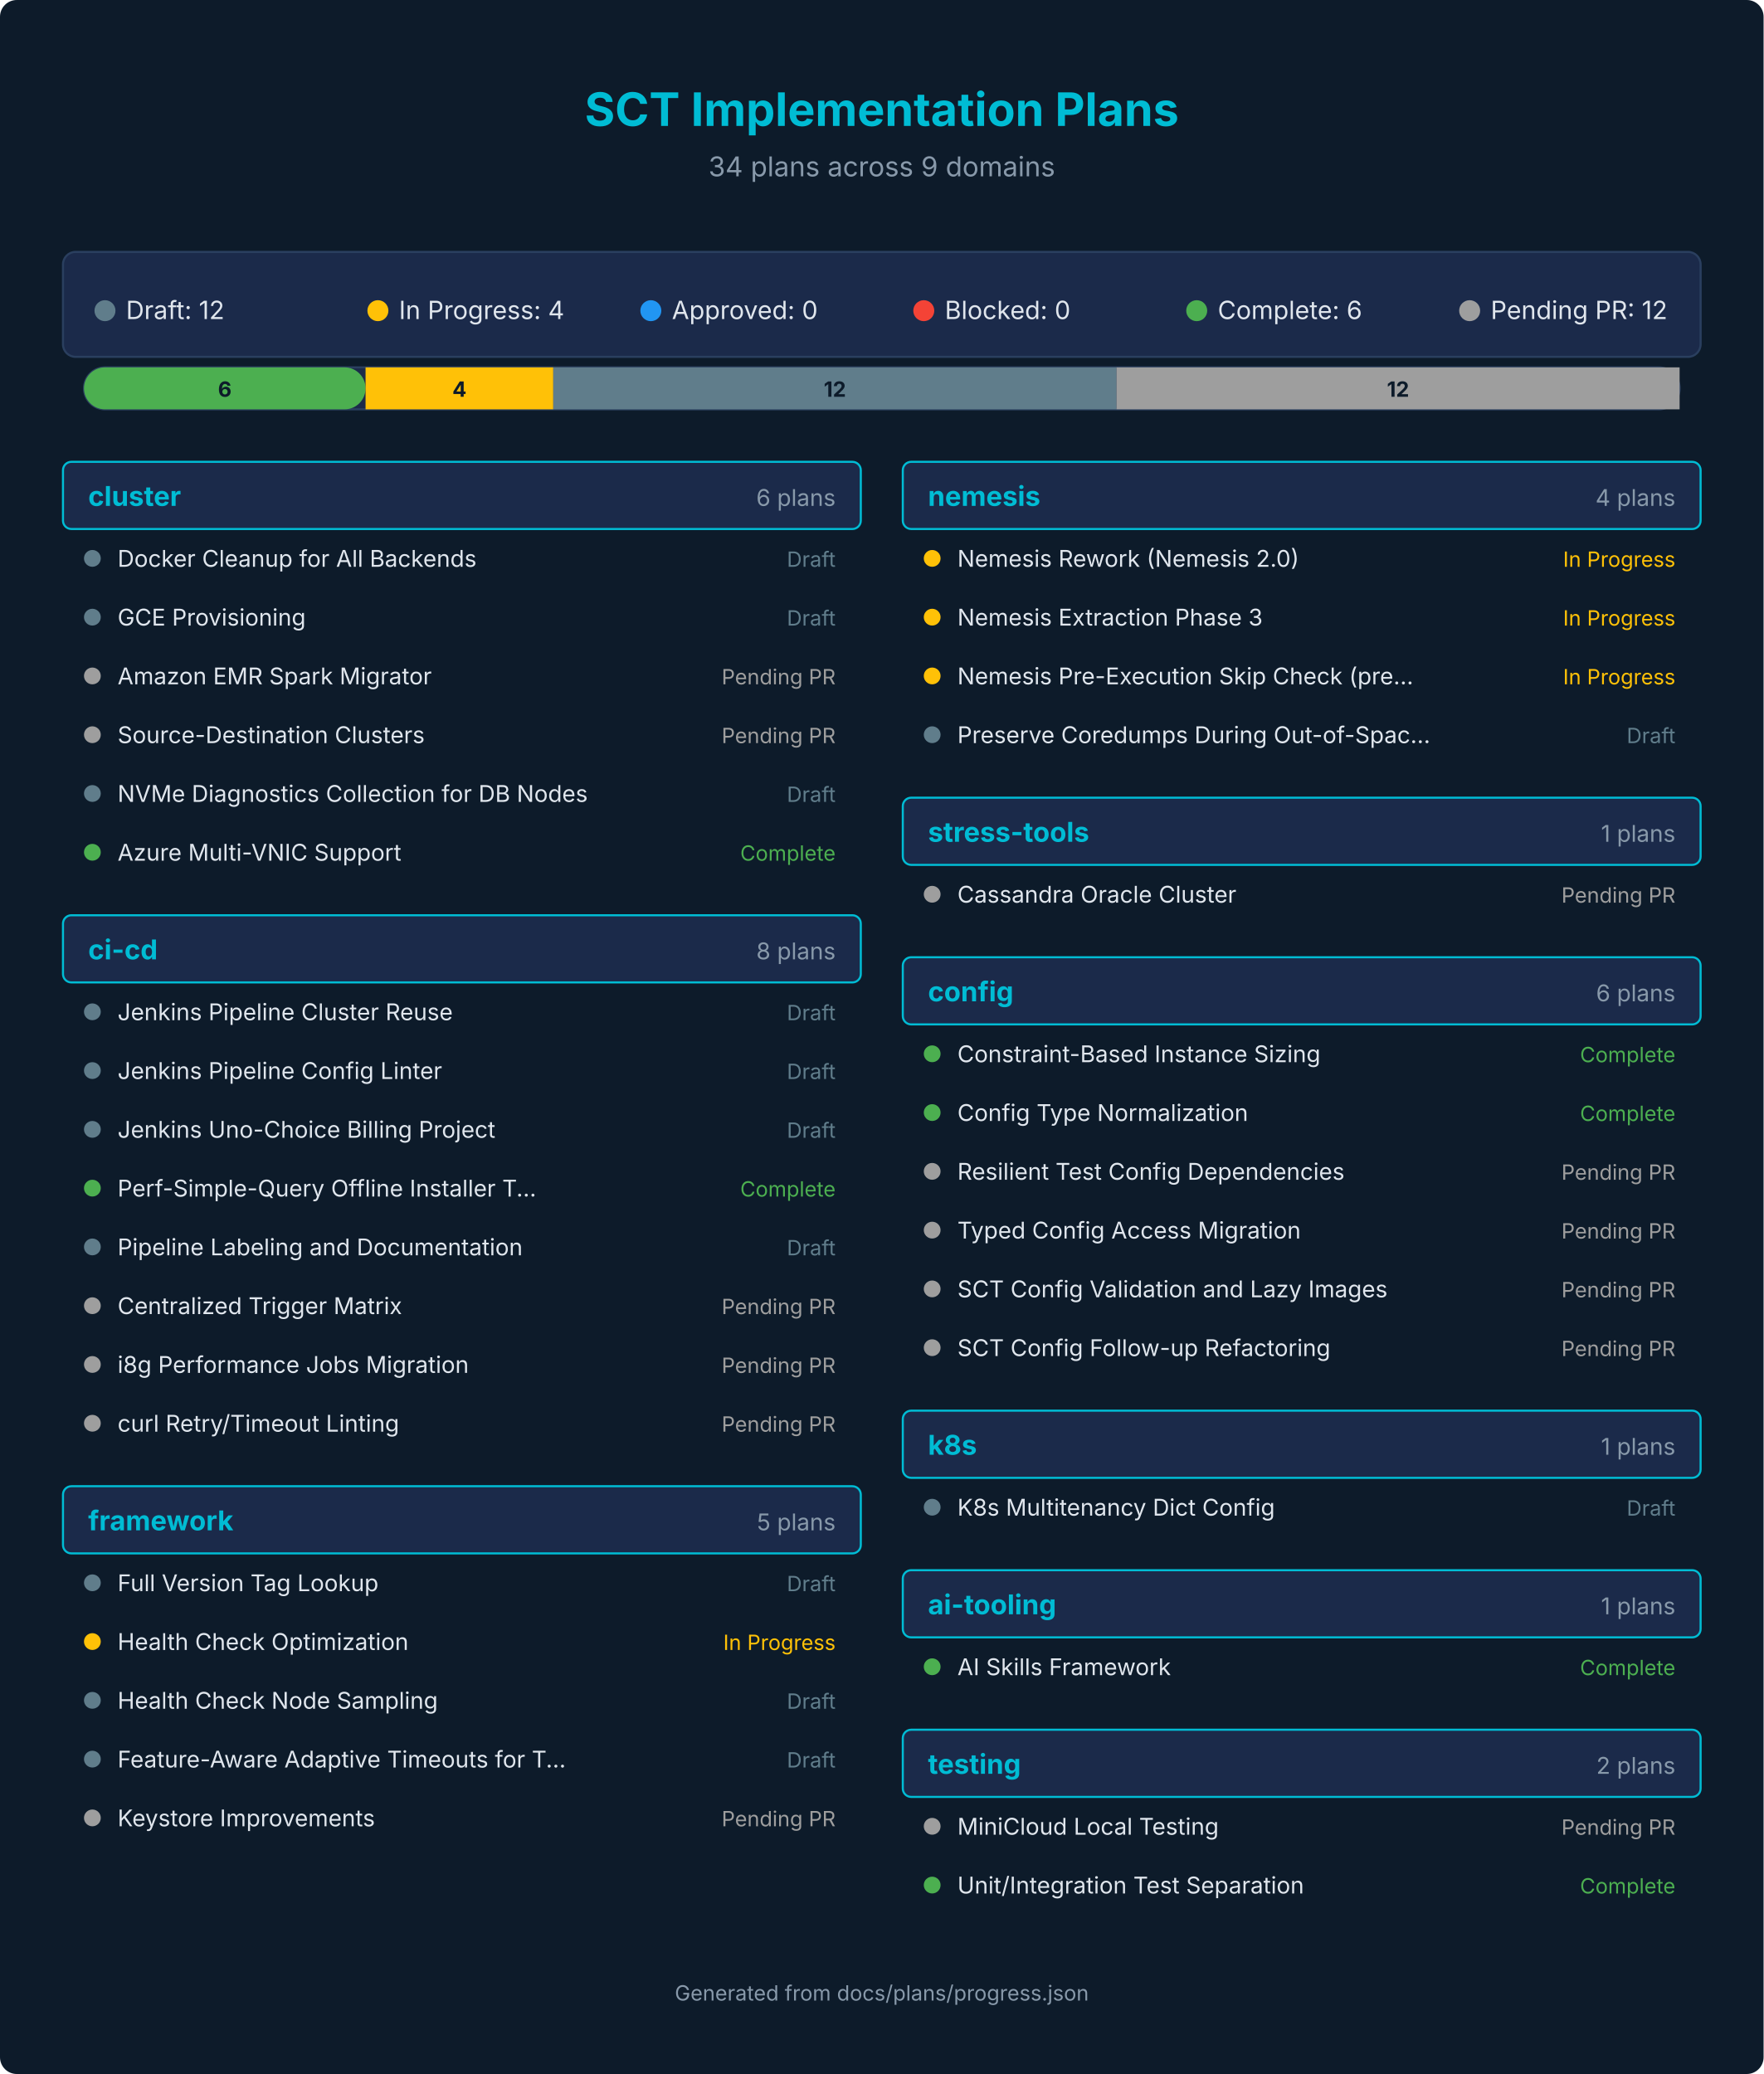
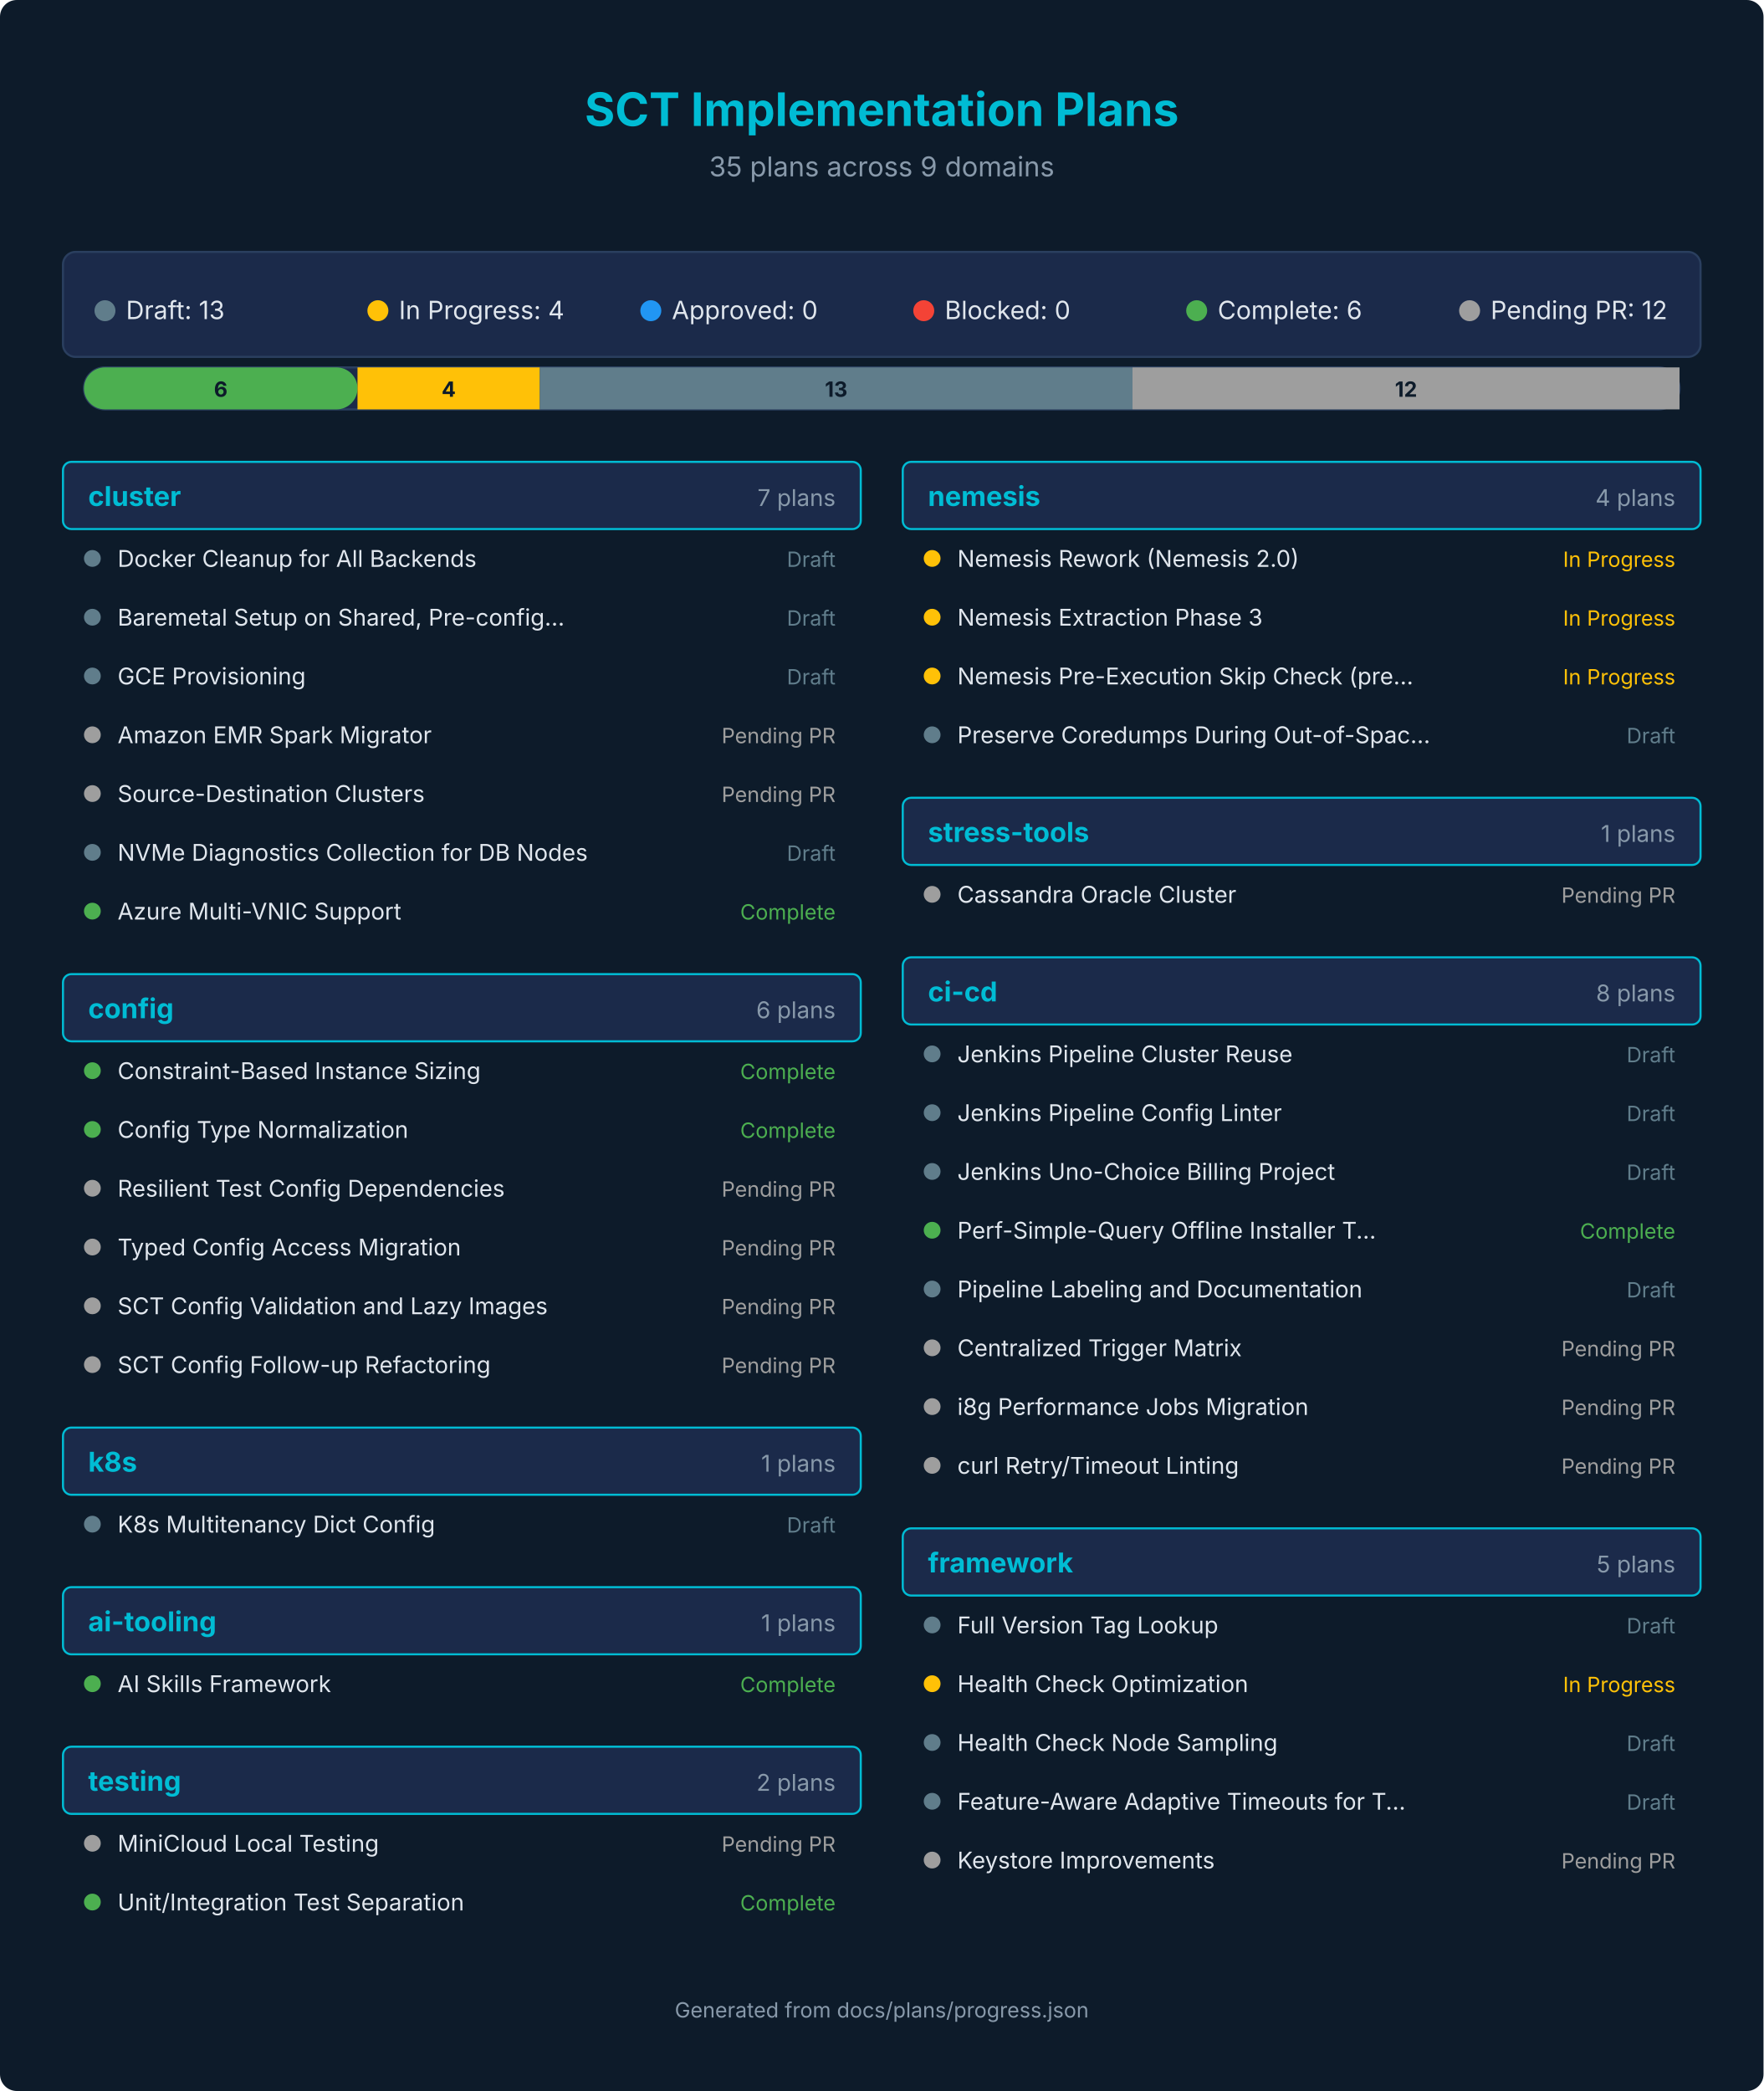
- <svg xmlns="http://www.w3.org/2000/svg" width="840" height="988" viewBox="0 0 840 988">
-   <rect width="840" height="988" fill="#0D1B2A" rx="8" />
+ <svg xmlns="http://www.w3.org/2000/svg" width="840" height="996" viewBox="0 0 840 996">
+   <rect width="840" height="996" fill="#0D1B2A" rx="8" />
  <text x="420" y="60" text-anchor="middle" font-family="system-ui, -apple-system, sans-serif" font-size="22" font-weight="bold" fill="#00BCD4">SCT Implementation Plans</text>
-   <text x="420" y="84" text-anchor="middle" font-family="system-ui, -apple-system, sans-serif" font-size="13" fill="#8899AA">34 plans across 9 domains</text>
+   <text x="420" y="84" text-anchor="middle" font-family="system-ui, -apple-system, sans-serif" font-size="13" fill="#8899AA">35 plans across 9 domains</text>
  <rect x="30" y="120" width="780" height="50" rx="6" fill="#1B2A4A" stroke="#2A3F5F" stroke-width="1" />
  <circle cx="50" cy="148" r="5" fill="#607D8B" />
-   <text x="60" y="152" font-family="system-ui, -apple-system, sans-serif" font-size="12" fill="#E0E6ED">Draft: 12</text>
+   <text x="60" y="152" font-family="system-ui, -apple-system, sans-serif" font-size="12" fill="#E0E6ED">Draft: 13</text>
  <circle cx="180" cy="148" r="5" fill="#FFC107" />
  <text x="190" y="152" font-family="system-ui, -apple-system, sans-serif" font-size="12" fill="#E0E6ED">In Progress: 4</text>
  <circle cx="310" cy="148" r="5" fill="#2196F3" />
  <text x="320" y="152" font-family="system-ui, -apple-system, sans-serif" font-size="12" fill="#E0E6ED">Approved: 0</text>
  <circle cx="440" cy="148" r="5" fill="#F44336" />
  <text x="450" y="152" font-family="system-ui, -apple-system, sans-serif" font-size="12" fill="#E0E6ED">Blocked: 0</text>
  <circle cx="570" cy="148" r="5" fill="#4CAF50" />
  <text x="580" y="152" font-family="system-ui, -apple-system, sans-serif" font-size="12" fill="#E0E6ED">Complete: 6</text>
  <circle cx="700" cy="148" r="5" fill="#9E9E9E" />
  <text x="710" y="152" font-family="system-ui, -apple-system, sans-serif" font-size="12" fill="#E0E6ED">Pending PR: 12</text>
  <rect x="40" y="175" width="760" height="20" rx="10" fill="#1B2A4A" stroke="#2A3F5F" stroke-width="1" />
-   <rect x="40" y="175" width="134.118" height="20" rx="10" fill="#4CAF50" />
-   <text x="107.059" y="189" text-anchor="middle" font-family="system-ui, -apple-system, sans-serif" font-size="10" font-weight="bold" fill="#0D1B2A">6</text>
-   <rect x="174.118" y="175" width="89.412" height="20" rx="0" fill="#FFC107" />
-   <text x="218.824" y="189" text-anchor="middle" font-family="system-ui, -apple-system, sans-serif" font-size="10" font-weight="bold" fill="#0D1B2A">4</text>
-   <rect x="263.529" y="175" width="268.235" height="20" rx="0" fill="#607D8B" />
-   <text x="397.647" y="189" text-anchor="middle" font-family="system-ui, -apple-system, sans-serif" font-size="10" font-weight="bold" fill="#0D1B2A">12</text>
-   <rect x="531.765" y="175" width="268.235" height="20" rx="0" fill="#9E9E9E" />
-   <text x="665.882" y="189" text-anchor="middle" font-family="system-ui, -apple-system, sans-serif" font-size="10" font-weight="bold" fill="#0D1B2A">12</text>
+   <rect x="40" y="175" width="130.286" height="20" rx="10" fill="#4CAF50" />
+   <text x="105.143" y="189" text-anchor="middle" font-family="system-ui, -apple-system, sans-serif" font-size="10" font-weight="bold" fill="#0D1B2A">6</text>
+   <rect x="170.286" y="175" width="86.857" height="20" rx="0" fill="#FFC107" />
+   <text x="213.714" y="189" text-anchor="middle" font-family="system-ui, -apple-system, sans-serif" font-size="10" font-weight="bold" fill="#0D1B2A">4</text>
+   <rect x="257.143" y="175" width="282.286" height="20" rx="0" fill="#607D8B" />
+   <text x="398.286" y="189" text-anchor="middle" font-family="system-ui, -apple-system, sans-serif" font-size="10" font-weight="bold" fill="#0D1B2A">13</text>
+   <rect x="539.429" y="175" width="260.571" height="20" rx="0" fill="#9E9E9E" />
+   <text x="669.714" y="189" text-anchor="middle" font-family="system-ui, -apple-system, sans-serif" font-size="10" font-weight="bold" fill="#0D1B2A">12</text>
  <rect x="30" y="220" width="380" height="32" rx="4" fill="#1B2A4A" stroke="#00BCD4" stroke-width="1" />
  <text x="42" y="241" font-family="system-ui, -apple-system, sans-serif" font-size="13" font-weight="bold" fill="#00BCD4">cluster</text>
-   <text x="398" y="241" text-anchor="end" font-family="system-ui, -apple-system, sans-serif" font-size="11" fill="#8899AA">6 plans</text>
+   <text x="398" y="241" text-anchor="end" font-family="system-ui, -apple-system, sans-serif" font-size="11" fill="#8899AA">7 plans</text>
  <circle cx="44" cy="266" r="4" fill="#607D8B" />
  <text x="56" y="270" font-family="system-ui, -apple-system, sans-serif" font-size="11" fill="#E0E6ED">Docker Cleanup for All Backends</text>
  <text x="398" y="270" text-anchor="end" font-family="system-ui, -apple-system, sans-serif" font-size="10" fill="#607D8B">Draft</text>
  <circle cx="44" cy="294" r="4" fill="#607D8B" />
-   <text x="56" y="298" font-family="system-ui, -apple-system, sans-serif" font-size="11" fill="#E0E6ED">GCE Provisioning</text>
+   <text x="56" y="298" font-family="system-ui, -apple-system, sans-serif" font-size="11" fill="#E0E6ED">Baremetal Setup on Shared, Pre-config...</text>
  <text x="398" y="298" text-anchor="end" font-family="system-ui, -apple-system, sans-serif" font-size="10" fill="#607D8B">Draft</text>
-   <circle cx="44" cy="322" r="4" fill="#9E9E9E" />
-   <text x="56" y="326" font-family="system-ui, -apple-system, sans-serif" font-size="11" fill="#E0E6ED">Amazon EMR Spark Migrator</text>
-   <text x="398" y="326" text-anchor="end" font-family="system-ui, -apple-system, sans-serif" font-size="10" fill="#9E9E9E">Pending PR</text>
+   <circle cx="44" cy="322" r="4" fill="#607D8B" />
+   <text x="56" y="326" font-family="system-ui, -apple-system, sans-serif" font-size="11" fill="#E0E6ED">GCE Provisioning</text>
+   <text x="398" y="326" text-anchor="end" font-family="system-ui, -apple-system, sans-serif" font-size="10" fill="#607D8B">Draft</text>
  <circle cx="44" cy="350" r="4" fill="#9E9E9E" />
-   <text x="56" y="354" font-family="system-ui, -apple-system, sans-serif" font-size="11" fill="#E0E6ED">Source-Destination Clusters</text>
+   <text x="56" y="354" font-family="system-ui, -apple-system, sans-serif" font-size="11" fill="#E0E6ED">Amazon EMR Spark Migrator</text>
  <text x="398" y="354" text-anchor="end" font-family="system-ui, -apple-system, sans-serif" font-size="10" fill="#9E9E9E">Pending PR</text>
-   <circle cx="44" cy="378" r="4" fill="#607D8B" />
-   <text x="56" y="382" font-family="system-ui, -apple-system, sans-serif" font-size="11" fill="#E0E6ED">NVMe Diagnostics Collection for DB Nodes</text>
-   <text x="398" y="382" text-anchor="end" font-family="system-ui, -apple-system, sans-serif" font-size="10" fill="#607D8B">Draft</text>
-   <circle cx="44" cy="406" r="4" fill="#4CAF50" />
-   <text x="56" y="410" font-family="system-ui, -apple-system, sans-serif" font-size="11" fill="#E0E6ED">Azure Multi-VNIC Support</text>
-   <text x="398" y="410" text-anchor="end" font-family="system-ui, -apple-system, sans-serif" font-size="10" fill="#4CAF50">Complete</text>
-   <rect x="30" y="436" width="380" height="32" rx="4" fill="#1B2A4A" stroke="#00BCD4" stroke-width="1" />
-   <text x="42" y="457" font-family="system-ui, -apple-system, sans-serif" font-size="13" font-weight="bold" fill="#00BCD4">ci-cd</text>
-   <text x="398" y="457" text-anchor="end" font-family="system-ui, -apple-system, sans-serif" font-size="11" fill="#8899AA">8 plans</text>
-   <circle cx="44" cy="482" r="4" fill="#607D8B" />
-   <text x="56" y="486" font-family="system-ui, -apple-system, sans-serif" font-size="11" fill="#E0E6ED">Jenkins Pipeline Cluster Reuse</text>
-   <text x="398" y="486" text-anchor="end" font-family="system-ui, -apple-system, sans-serif" font-size="10" fill="#607D8B">Draft</text>
-   <circle cx="44" cy="510" r="4" fill="#607D8B" />
-   <text x="56" y="514" font-family="system-ui, -apple-system, sans-serif" font-size="11" fill="#E0E6ED">Jenkins Pipeline Config Linter</text>
-   <text x="398" y="514" text-anchor="end" font-family="system-ui, -apple-system, sans-serif" font-size="10" fill="#607D8B">Draft</text>
-   <circle cx="44" cy="538" r="4" fill="#607D8B" />
-   <text x="56" y="542" font-family="system-ui, -apple-system, sans-serif" font-size="11" fill="#E0E6ED">Jenkins Uno-Choice Billing Project</text>
-   <text x="398" y="542" text-anchor="end" font-family="system-ui, -apple-system, sans-serif" font-size="10" fill="#607D8B">Draft</text>
-   <circle cx="44" cy="566" r="4" fill="#4CAF50" />
-   <text x="56" y="570" font-family="system-ui, -apple-system, sans-serif" font-size="11" fill="#E0E6ED">Perf-Simple-Query Offline Installer T...</text>
-   <text x="398" y="570" text-anchor="end" font-family="system-ui, -apple-system, sans-serif" font-size="10" fill="#4CAF50">Complete</text>
-   <circle cx="44" cy="594" r="4" fill="#607D8B" />
-   <text x="56" y="598" font-family="system-ui, -apple-system, sans-serif" font-size="11" fill="#E0E6ED">Pipeline Labeling and Documentation</text>
-   <text x="398" y="598" text-anchor="end" font-family="system-ui, -apple-system, sans-serif" font-size="10" fill="#607D8B">Draft</text>
+   <circle cx="44" cy="378" r="4" fill="#9E9E9E" />
+   <text x="56" y="382" font-family="system-ui, -apple-system, sans-serif" font-size="11" fill="#E0E6ED">Source-Destination Clusters</text>
+   <text x="398" y="382" text-anchor="end" font-family="system-ui, -apple-system, sans-serif" font-size="10" fill="#9E9E9E">Pending PR</text>
+   <circle cx="44" cy="406" r="4" fill="#607D8B" />
+   <text x="56" y="410" font-family="system-ui, -apple-system, sans-serif" font-size="11" fill="#E0E6ED">NVMe Diagnostics Collection for DB Nodes</text>
+   <text x="398" y="410" text-anchor="end" font-family="system-ui, -apple-system, sans-serif" font-size="10" fill="#607D8B">Draft</text>
+   <circle cx="44" cy="434" r="4" fill="#4CAF50" />
+   <text x="56" y="438" font-family="system-ui, -apple-system, sans-serif" font-size="11" fill="#E0E6ED">Azure Multi-VNIC Support</text>
+   <text x="398" y="438" text-anchor="end" font-family="system-ui, -apple-system, sans-serif" font-size="10" fill="#4CAF50">Complete</text>
+   <rect x="30" y="464" width="380" height="32" rx="4" fill="#1B2A4A" stroke="#00BCD4" stroke-width="1" />
+   <text x="42" y="485" font-family="system-ui, -apple-system, sans-serif" font-size="13" font-weight="bold" fill="#00BCD4">config</text>
+   <text x="398" y="485" text-anchor="end" font-family="system-ui, -apple-system, sans-serif" font-size="11" fill="#8899AA">6 plans</text>
+   <circle cx="44" cy="510" r="4" fill="#4CAF50" />
+   <text x="56" y="514" font-family="system-ui, -apple-system, sans-serif" font-size="11" fill="#E0E6ED">Constraint-Based Instance Sizing</text>
+   <text x="398" y="514" text-anchor="end" font-family="system-ui, -apple-system, sans-serif" font-size="10" fill="#4CAF50">Complete</text>
+   <circle cx="44" cy="538" r="4" fill="#4CAF50" />
+   <text x="56" y="542" font-family="system-ui, -apple-system, sans-serif" font-size="11" fill="#E0E6ED">Config Type Normalization</text>
+   <text x="398" y="542" text-anchor="end" font-family="system-ui, -apple-system, sans-serif" font-size="10" fill="#4CAF50">Complete</text>
+   <circle cx="44" cy="566" r="4" fill="#9E9E9E" />
+   <text x="56" y="570" font-family="system-ui, -apple-system, sans-serif" font-size="11" fill="#E0E6ED">Resilient Test Config Dependencies</text>
+   <text x="398" y="570" text-anchor="end" font-family="system-ui, -apple-system, sans-serif" font-size="10" fill="#9E9E9E">Pending PR</text>
+   <circle cx="44" cy="594" r="4" fill="#9E9E9E" />
+   <text x="56" y="598" font-family="system-ui, -apple-system, sans-serif" font-size="11" fill="#E0E6ED">Typed Config Access Migration</text>
+   <text x="398" y="598" text-anchor="end" font-family="system-ui, -apple-system, sans-serif" font-size="10" fill="#9E9E9E">Pending PR</text>
  <circle cx="44" cy="622" r="4" fill="#9E9E9E" />
-   <text x="56" y="626" font-family="system-ui, -apple-system, sans-serif" font-size="11" fill="#E0E6ED">Centralized Trigger Matrix</text>
+   <text x="56" y="626" font-family="system-ui, -apple-system, sans-serif" font-size="11" fill="#E0E6ED">SCT Config Validation and Lazy Images</text>
  <text x="398" y="626" text-anchor="end" font-family="system-ui, -apple-system, sans-serif" font-size="10" fill="#9E9E9E">Pending PR</text>
  <circle cx="44" cy="650" r="4" fill="#9E9E9E" />
-   <text x="56" y="654" font-family="system-ui, -apple-system, sans-serif" font-size="11" fill="#E0E6ED">i8g Performance Jobs Migration</text>
+   <text x="56" y="654" font-family="system-ui, -apple-system, sans-serif" font-size="11" fill="#E0E6ED">SCT Config Follow-up Refactoring</text>
  <text x="398" y="654" text-anchor="end" font-family="system-ui, -apple-system, sans-serif" font-size="10" fill="#9E9E9E">Pending PR</text>
-   <circle cx="44" cy="678" r="4" fill="#9E9E9E" />
-   <text x="56" y="682" font-family="system-ui, -apple-system, sans-serif" font-size="11" fill="#E0E6ED">curl Retry/Timeout Linting</text>
-   <text x="398" y="682" text-anchor="end" font-family="system-ui, -apple-system, sans-serif" font-size="10" fill="#9E9E9E">Pending PR</text>
-   <rect x="30" y="708" width="380" height="32" rx="4" fill="#1B2A4A" stroke="#00BCD4" stroke-width="1" />
-   <text x="42" y="729" font-family="system-ui, -apple-system, sans-serif" font-size="13" font-weight="bold" fill="#00BCD4">framework</text>
-   <text x="398" y="729" text-anchor="end" font-family="system-ui, -apple-system, sans-serif" font-size="11" fill="#8899AA">5 plans</text>
-   <circle cx="44" cy="754" r="4" fill="#607D8B" />
-   <text x="56" y="758" font-family="system-ui, -apple-system, sans-serif" font-size="11" fill="#E0E6ED">Full Version Tag Lookup</text>
-   <text x="398" y="758" text-anchor="end" font-family="system-ui, -apple-system, sans-serif" font-size="10" fill="#607D8B">Draft</text>
-   <circle cx="44" cy="782" r="4" fill="#FFC107" />
-   <text x="56" y="786" font-family="system-ui, -apple-system, sans-serif" font-size="11" fill="#E0E6ED">Health Check Optimization</text>
-   <text x="398" y="786" text-anchor="end" font-family="system-ui, -apple-system, sans-serif" font-size="10" fill="#FFC107">In Progress</text>
-   <circle cx="44" cy="810" r="4" fill="#607D8B" />
-   <text x="56" y="814" font-family="system-ui, -apple-system, sans-serif" font-size="11" fill="#E0E6ED">Health Check Node Sampling</text>
-   <text x="398" y="814" text-anchor="end" font-family="system-ui, -apple-system, sans-serif" font-size="10" fill="#607D8B">Draft</text>
-   <circle cx="44" cy="838" r="4" fill="#607D8B" />
-   <text x="56" y="842" font-family="system-ui, -apple-system, sans-serif" font-size="11" fill="#E0E6ED">Feature-Aware Adaptive Timeouts for T...</text>
-   <text x="398" y="842" text-anchor="end" font-family="system-ui, -apple-system, sans-serif" font-size="10" fill="#607D8B">Draft</text>
-   <circle cx="44" cy="866" r="4" fill="#9E9E9E" />
-   <text x="56" y="870" font-family="system-ui, -apple-system, sans-serif" font-size="11" fill="#E0E6ED">Keystore Improvements</text>
-   <text x="398" y="870" text-anchor="end" font-family="system-ui, -apple-system, sans-serif" font-size="10" fill="#9E9E9E">Pending PR</text>
+   <rect x="30" y="680" width="380" height="32" rx="4" fill="#1B2A4A" stroke="#00BCD4" stroke-width="1" />
+   <text x="42" y="701" font-family="system-ui, -apple-system, sans-serif" font-size="13" font-weight="bold" fill="#00BCD4">k8s</text>
+   <text x="398" y="701" text-anchor="end" font-family="system-ui, -apple-system, sans-serif" font-size="11" fill="#8899AA">1 plans</text>
+   <circle cx="44" cy="726" r="4" fill="#607D8B" />
+   <text x="56" y="730" font-family="system-ui, -apple-system, sans-serif" font-size="11" fill="#E0E6ED">K8s Multitenancy Dict Config</text>
+   <text x="398" y="730" text-anchor="end" font-family="system-ui, -apple-system, sans-serif" font-size="10" fill="#607D8B">Draft</text>
+   <rect x="30" y="756" width="380" height="32" rx="4" fill="#1B2A4A" stroke="#00BCD4" stroke-width="1" />
+   <text x="42" y="777" font-family="system-ui, -apple-system, sans-serif" font-size="13" font-weight="bold" fill="#00BCD4">ai-tooling</text>
+   <text x="398" y="777" text-anchor="end" font-family="system-ui, -apple-system, sans-serif" font-size="11" fill="#8899AA">1 plans</text>
+   <circle cx="44" cy="802" r="4" fill="#4CAF50" />
+   <text x="56" y="806" font-family="system-ui, -apple-system, sans-serif" font-size="11" fill="#E0E6ED">AI Skills Framework</text>
+   <text x="398" y="806" text-anchor="end" font-family="system-ui, -apple-system, sans-serif" font-size="10" fill="#4CAF50">Complete</text>
+   <rect x="30" y="832" width="380" height="32" rx="4" fill="#1B2A4A" stroke="#00BCD4" stroke-width="1" />
+   <text x="42" y="853" font-family="system-ui, -apple-system, sans-serif" font-size="13" font-weight="bold" fill="#00BCD4">testing</text>
+   <text x="398" y="853" text-anchor="end" font-family="system-ui, -apple-system, sans-serif" font-size="11" fill="#8899AA">2 plans</text>
+   <circle cx="44" cy="878" r="4" fill="#9E9E9E" />
+   <text x="56" y="882" font-family="system-ui, -apple-system, sans-serif" font-size="11" fill="#E0E6ED">MiniCloud Local Testing</text>
+   <text x="398" y="882" text-anchor="end" font-family="system-ui, -apple-system, sans-serif" font-size="10" fill="#9E9E9E">Pending PR</text>
+   <circle cx="44" cy="906" r="4" fill="#4CAF50" />
+   <text x="56" y="910" font-family="system-ui, -apple-system, sans-serif" font-size="11" fill="#E0E6ED">Unit/Integration Test Separation</text>
+   <text x="398" y="910" text-anchor="end" font-family="system-ui, -apple-system, sans-serif" font-size="10" fill="#4CAF50">Complete</text>
  <rect x="430" y="220" width="380" height="32" rx="4" fill="#1B2A4A" stroke="#00BCD4" stroke-width="1" />
  <text x="442" y="241" font-family="system-ui, -apple-system, sans-serif" font-size="13" font-weight="bold" fill="#00BCD4">nemesis</text>
  <text x="798" y="241" text-anchor="end" font-family="system-ui, -apple-system, sans-serif" font-size="11" fill="#8899AA">4 plans</text>
  <circle cx="444" cy="266" r="4" fill="#FFC107" />
  <text x="456" y="270" font-family="system-ui, -apple-system, sans-serif" font-size="11" fill="#E0E6ED">Nemesis Rework (Nemesis 2.0)</text>
  <text x="798" y="270" text-anchor="end" font-family="system-ui, -apple-system, sans-serif" font-size="10" fill="#FFC107">In Progress</text>
  <circle cx="444" cy="294" r="4" fill="#FFC107" />
  <text x="456" y="298" font-family="system-ui, -apple-system, sans-serif" font-size="11" fill="#E0E6ED">Nemesis Extraction Phase 3</text>
  <text x="798" y="298" text-anchor="end" font-family="system-ui, -apple-system, sans-serif" font-size="10" fill="#FFC107">In Progress</text>
  <circle cx="444" cy="322" r="4" fill="#FFC107" />
  <text x="456" y="326" font-family="system-ui, -apple-system, sans-serif" font-size="11" fill="#E0E6ED">Nemesis Pre-Execution Skip Check (pre...</text>
  <text x="798" y="326" text-anchor="end" font-family="system-ui, -apple-system, sans-serif" font-size="10" fill="#FFC107">In Progress</text>
  <circle cx="444" cy="350" r="4" fill="#607D8B" />
  <text x="456" y="354" font-family="system-ui, -apple-system, sans-serif" font-size="11" fill="#E0E6ED">Preserve Coredumps During Out-of-Spac...</text>
  <text x="798" y="354" text-anchor="end" font-family="system-ui, -apple-system, sans-serif" font-size="10" fill="#607D8B">Draft</text>
  <rect x="430" y="380" width="380" height="32" rx="4" fill="#1B2A4A" stroke="#00BCD4" stroke-width="1" />
  <text x="442" y="401" font-family="system-ui, -apple-system, sans-serif" font-size="13" font-weight="bold" fill="#00BCD4">stress-tools</text>
  <text x="798" y="401" text-anchor="end" font-family="system-ui, -apple-system, sans-serif" font-size="11" fill="#8899AA">1 plans</text>
  <circle cx="444" cy="426" r="4" fill="#9E9E9E" />
  <text x="456" y="430" font-family="system-ui, -apple-system, sans-serif" font-size="11" fill="#E0E6ED">Cassandra Oracle Cluster</text>
  <text x="798" y="430" text-anchor="end" font-family="system-ui, -apple-system, sans-serif" font-size="10" fill="#9E9E9E">Pending PR</text>
  <rect x="430" y="456" width="380" height="32" rx="4" fill="#1B2A4A" stroke="#00BCD4" stroke-width="1" />
-   <text x="442" y="477" font-family="system-ui, -apple-system, sans-serif" font-size="13" font-weight="bold" fill="#00BCD4">config</text>
-   <text x="798" y="477" text-anchor="end" font-family="system-ui, -apple-system, sans-serif" font-size="11" fill="#8899AA">6 plans</text>
-   <circle cx="444" cy="502" r="4" fill="#4CAF50" />
-   <text x="456" y="506" font-family="system-ui, -apple-system, sans-serif" font-size="11" fill="#E0E6ED">Constraint-Based Instance Sizing</text>
-   <text x="798" y="506" text-anchor="end" font-family="system-ui, -apple-system, sans-serif" font-size="10" fill="#4CAF50">Complete</text>
-   <circle cx="444" cy="530" r="4" fill="#4CAF50" />
-   <text x="456" y="534" font-family="system-ui, -apple-system, sans-serif" font-size="11" fill="#E0E6ED">Config Type Normalization</text>
-   <text x="798" y="534" text-anchor="end" font-family="system-ui, -apple-system, sans-serif" font-size="10" fill="#4CAF50">Complete</text>
-   <circle cx="444" cy="558" r="4" fill="#9E9E9E" />
-   <text x="456" y="562" font-family="system-ui, -apple-system, sans-serif" font-size="11" fill="#E0E6ED">Resilient Test Config Dependencies</text>
-   <text x="798" y="562" text-anchor="end" font-family="system-ui, -apple-system, sans-serif" font-size="10" fill="#9E9E9E">Pending PR</text>
-   <circle cx="444" cy="586" r="4" fill="#9E9E9E" />
-   <text x="456" y="590" font-family="system-ui, -apple-system, sans-serif" font-size="11" fill="#E0E6ED">Typed Config Access Migration</text>
-   <text x="798" y="590" text-anchor="end" font-family="system-ui, -apple-system, sans-serif" font-size="10" fill="#9E9E9E">Pending PR</text>
-   <circle cx="444" cy="614" r="4" fill="#9E9E9E" />
-   <text x="456" y="618" font-family="system-ui, -apple-system, sans-serif" font-size="11" fill="#E0E6ED">SCT Config Validation and Lazy Images</text>
-   <text x="798" y="618" text-anchor="end" font-family="system-ui, -apple-system, sans-serif" font-size="10" fill="#9E9E9E">Pending PR</text>
+   <text x="442" y="477" font-family="system-ui, -apple-system, sans-serif" font-size="13" font-weight="bold" fill="#00BCD4">ci-cd</text>
+   <text x="798" y="477" text-anchor="end" font-family="system-ui, -apple-system, sans-serif" font-size="11" fill="#8899AA">8 plans</text>
+   <circle cx="444" cy="502" r="4" fill="#607D8B" />
+   <text x="456" y="506" font-family="system-ui, -apple-system, sans-serif" font-size="11" fill="#E0E6ED">Jenkins Pipeline Cluster Reuse</text>
+   <text x="798" y="506" text-anchor="end" font-family="system-ui, -apple-system, sans-serif" font-size="10" fill="#607D8B">Draft</text>
+   <circle cx="444" cy="530" r="4" fill="#607D8B" />
+   <text x="456" y="534" font-family="system-ui, -apple-system, sans-serif" font-size="11" fill="#E0E6ED">Jenkins Pipeline Config Linter</text>
+   <text x="798" y="534" text-anchor="end" font-family="system-ui, -apple-system, sans-serif" font-size="10" fill="#607D8B">Draft</text>
+   <circle cx="444" cy="558" r="4" fill="#607D8B" />
+   <text x="456" y="562" font-family="system-ui, -apple-system, sans-serif" font-size="11" fill="#E0E6ED">Jenkins Uno-Choice Billing Project</text>
+   <text x="798" y="562" text-anchor="end" font-family="system-ui, -apple-system, sans-serif" font-size="10" fill="#607D8B">Draft</text>
+   <circle cx="444" cy="586" r="4" fill="#4CAF50" />
+   <text x="456" y="590" font-family="system-ui, -apple-system, sans-serif" font-size="11" fill="#E0E6ED">Perf-Simple-Query Offline Installer T...</text>
+   <text x="798" y="590" text-anchor="end" font-family="system-ui, -apple-system, sans-serif" font-size="10" fill="#4CAF50">Complete</text>
+   <circle cx="444" cy="614" r="4" fill="#607D8B" />
+   <text x="456" y="618" font-family="system-ui, -apple-system, sans-serif" font-size="11" fill="#E0E6ED">Pipeline Labeling and Documentation</text>
+   <text x="798" y="618" text-anchor="end" font-family="system-ui, -apple-system, sans-serif" font-size="10" fill="#607D8B">Draft</text>
  <circle cx="444" cy="642" r="4" fill="#9E9E9E" />
-   <text x="456" y="646" font-family="system-ui, -apple-system, sans-serif" font-size="11" fill="#E0E6ED">SCT Config Follow-up Refactoring</text>
+   <text x="456" y="646" font-family="system-ui, -apple-system, sans-serif" font-size="11" fill="#E0E6ED">Centralized Trigger Matrix</text>
  <text x="798" y="646" text-anchor="end" font-family="system-ui, -apple-system, sans-serif" font-size="10" fill="#9E9E9E">Pending PR</text>
-   <rect x="430" y="672" width="380" height="32" rx="4" fill="#1B2A4A" stroke="#00BCD4" stroke-width="1" />
-   <text x="442" y="693" font-family="system-ui, -apple-system, sans-serif" font-size="13" font-weight="bold" fill="#00BCD4">k8s</text>
-   <text x="798" y="693" text-anchor="end" font-family="system-ui, -apple-system, sans-serif" font-size="11" fill="#8899AA">1 plans</text>
-   <circle cx="444" cy="718" r="4" fill="#607D8B" />
-   <text x="456" y="722" font-family="system-ui, -apple-system, sans-serif" font-size="11" fill="#E0E6ED">K8s Multitenancy Dict Config</text>
-   <text x="798" y="722" text-anchor="end" font-family="system-ui, -apple-system, sans-serif" font-size="10" fill="#607D8B">Draft</text>
-   <rect x="430" y="748" width="380" height="32" rx="4" fill="#1B2A4A" stroke="#00BCD4" stroke-width="1" />
-   <text x="442" y="769" font-family="system-ui, -apple-system, sans-serif" font-size="13" font-weight="bold" fill="#00BCD4">ai-tooling</text>
-   <text x="798" y="769" text-anchor="end" font-family="system-ui, -apple-system, sans-serif" font-size="11" fill="#8899AA">1 plans</text>
-   <circle cx="444" cy="794" r="4" fill="#4CAF50" />
-   <text x="456" y="798" font-family="system-ui, -apple-system, sans-serif" font-size="11" fill="#E0E6ED">AI Skills Framework</text>
-   <text x="798" y="798" text-anchor="end" font-family="system-ui, -apple-system, sans-serif" font-size="10" fill="#4CAF50">Complete</text>
-   <rect x="430" y="824" width="380" height="32" rx="4" fill="#1B2A4A" stroke="#00BCD4" stroke-width="1" />
-   <text x="442" y="845" font-family="system-ui, -apple-system, sans-serif" font-size="13" font-weight="bold" fill="#00BCD4">testing</text>
-   <text x="798" y="845" text-anchor="end" font-family="system-ui, -apple-system, sans-serif" font-size="11" fill="#8899AA">2 plans</text>
-   <circle cx="444" cy="870" r="4" fill="#9E9E9E" />
-   <text x="456" y="874" font-family="system-ui, -apple-system, sans-serif" font-size="11" fill="#E0E6ED">MiniCloud Local Testing</text>
-   <text x="798" y="874" text-anchor="end" font-family="system-ui, -apple-system, sans-serif" font-size="10" fill="#9E9E9E">Pending PR</text>
-   <circle cx="444" cy="898" r="4" fill="#4CAF50" />
-   <text x="456" y="902" font-family="system-ui, -apple-system, sans-serif" font-size="11" fill="#E0E6ED">Unit/Integration Test Separation</text>
-   <text x="798" y="902" text-anchor="end" font-family="system-ui, -apple-system, sans-serif" font-size="10" fill="#4CAF50">Complete</text>
-   <text x="420" y="953" text-anchor="middle" font-family="system-ui, -apple-system, sans-serif" font-size="10" fill="#8899AA">Generated from docs/plans/progress.json</text>
+   <circle cx="444" cy="670" r="4" fill="#9E9E9E" />
+   <text x="456" y="674" font-family="system-ui, -apple-system, sans-serif" font-size="11" fill="#E0E6ED">i8g Performance Jobs Migration</text>
+   <text x="798" y="674" text-anchor="end" font-family="system-ui, -apple-system, sans-serif" font-size="10" fill="#9E9E9E">Pending PR</text>
+   <circle cx="444" cy="698" r="4" fill="#9E9E9E" />
+   <text x="456" y="702" font-family="system-ui, -apple-system, sans-serif" font-size="11" fill="#E0E6ED">curl Retry/Timeout Linting</text>
+   <text x="798" y="702" text-anchor="end" font-family="system-ui, -apple-system, sans-serif" font-size="10" fill="#9E9E9E">Pending PR</text>
+   <rect x="430" y="728" width="380" height="32" rx="4" fill="#1B2A4A" stroke="#00BCD4" stroke-width="1" />
+   <text x="442" y="749" font-family="system-ui, -apple-system, sans-serif" font-size="13" font-weight="bold" fill="#00BCD4">framework</text>
+   <text x="798" y="749" text-anchor="end" font-family="system-ui, -apple-system, sans-serif" font-size="11" fill="#8899AA">5 plans</text>
+   <circle cx="444" cy="774" r="4" fill="#607D8B" />
+   <text x="456" y="778" font-family="system-ui, -apple-system, sans-serif" font-size="11" fill="#E0E6ED">Full Version Tag Lookup</text>
+   <text x="798" y="778" text-anchor="end" font-family="system-ui, -apple-system, sans-serif" font-size="10" fill="#607D8B">Draft</text>
+   <circle cx="444" cy="802" r="4" fill="#FFC107" />
+   <text x="456" y="806" font-family="system-ui, -apple-system, sans-serif" font-size="11" fill="#E0E6ED">Health Check Optimization</text>
+   <text x="798" y="806" text-anchor="end" font-family="system-ui, -apple-system, sans-serif" font-size="10" fill="#FFC107">In Progress</text>
+   <circle cx="444" cy="830" r="4" fill="#607D8B" />
+   <text x="456" y="834" font-family="system-ui, -apple-system, sans-serif" font-size="11" fill="#E0E6ED">Health Check Node Sampling</text>
+   <text x="798" y="834" text-anchor="end" font-family="system-ui, -apple-system, sans-serif" font-size="10" fill="#607D8B">Draft</text>
+   <circle cx="444" cy="858" r="4" fill="#607D8B" />
+   <text x="456" y="862" font-family="system-ui, -apple-system, sans-serif" font-size="11" fill="#E0E6ED">Feature-Aware Adaptive Timeouts for T...</text>
+   <text x="798" y="862" text-anchor="end" font-family="system-ui, -apple-system, sans-serif" font-size="10" fill="#607D8B">Draft</text>
+   <circle cx="444" cy="886" r="4" fill="#9E9E9E" />
+   <text x="456" y="890" font-family="system-ui, -apple-system, sans-serif" font-size="11" fill="#E0E6ED">Keystore Improvements</text>
+   <text x="798" y="890" text-anchor="end" font-family="system-ui, -apple-system, sans-serif" font-size="10" fill="#9E9E9E">Pending PR</text>
+   <text x="420" y="961" text-anchor="middle" font-family="system-ui, -apple-system, sans-serif" font-size="10" fill="#8899AA">Generated from docs/plans/progress.json</text>
</svg>
